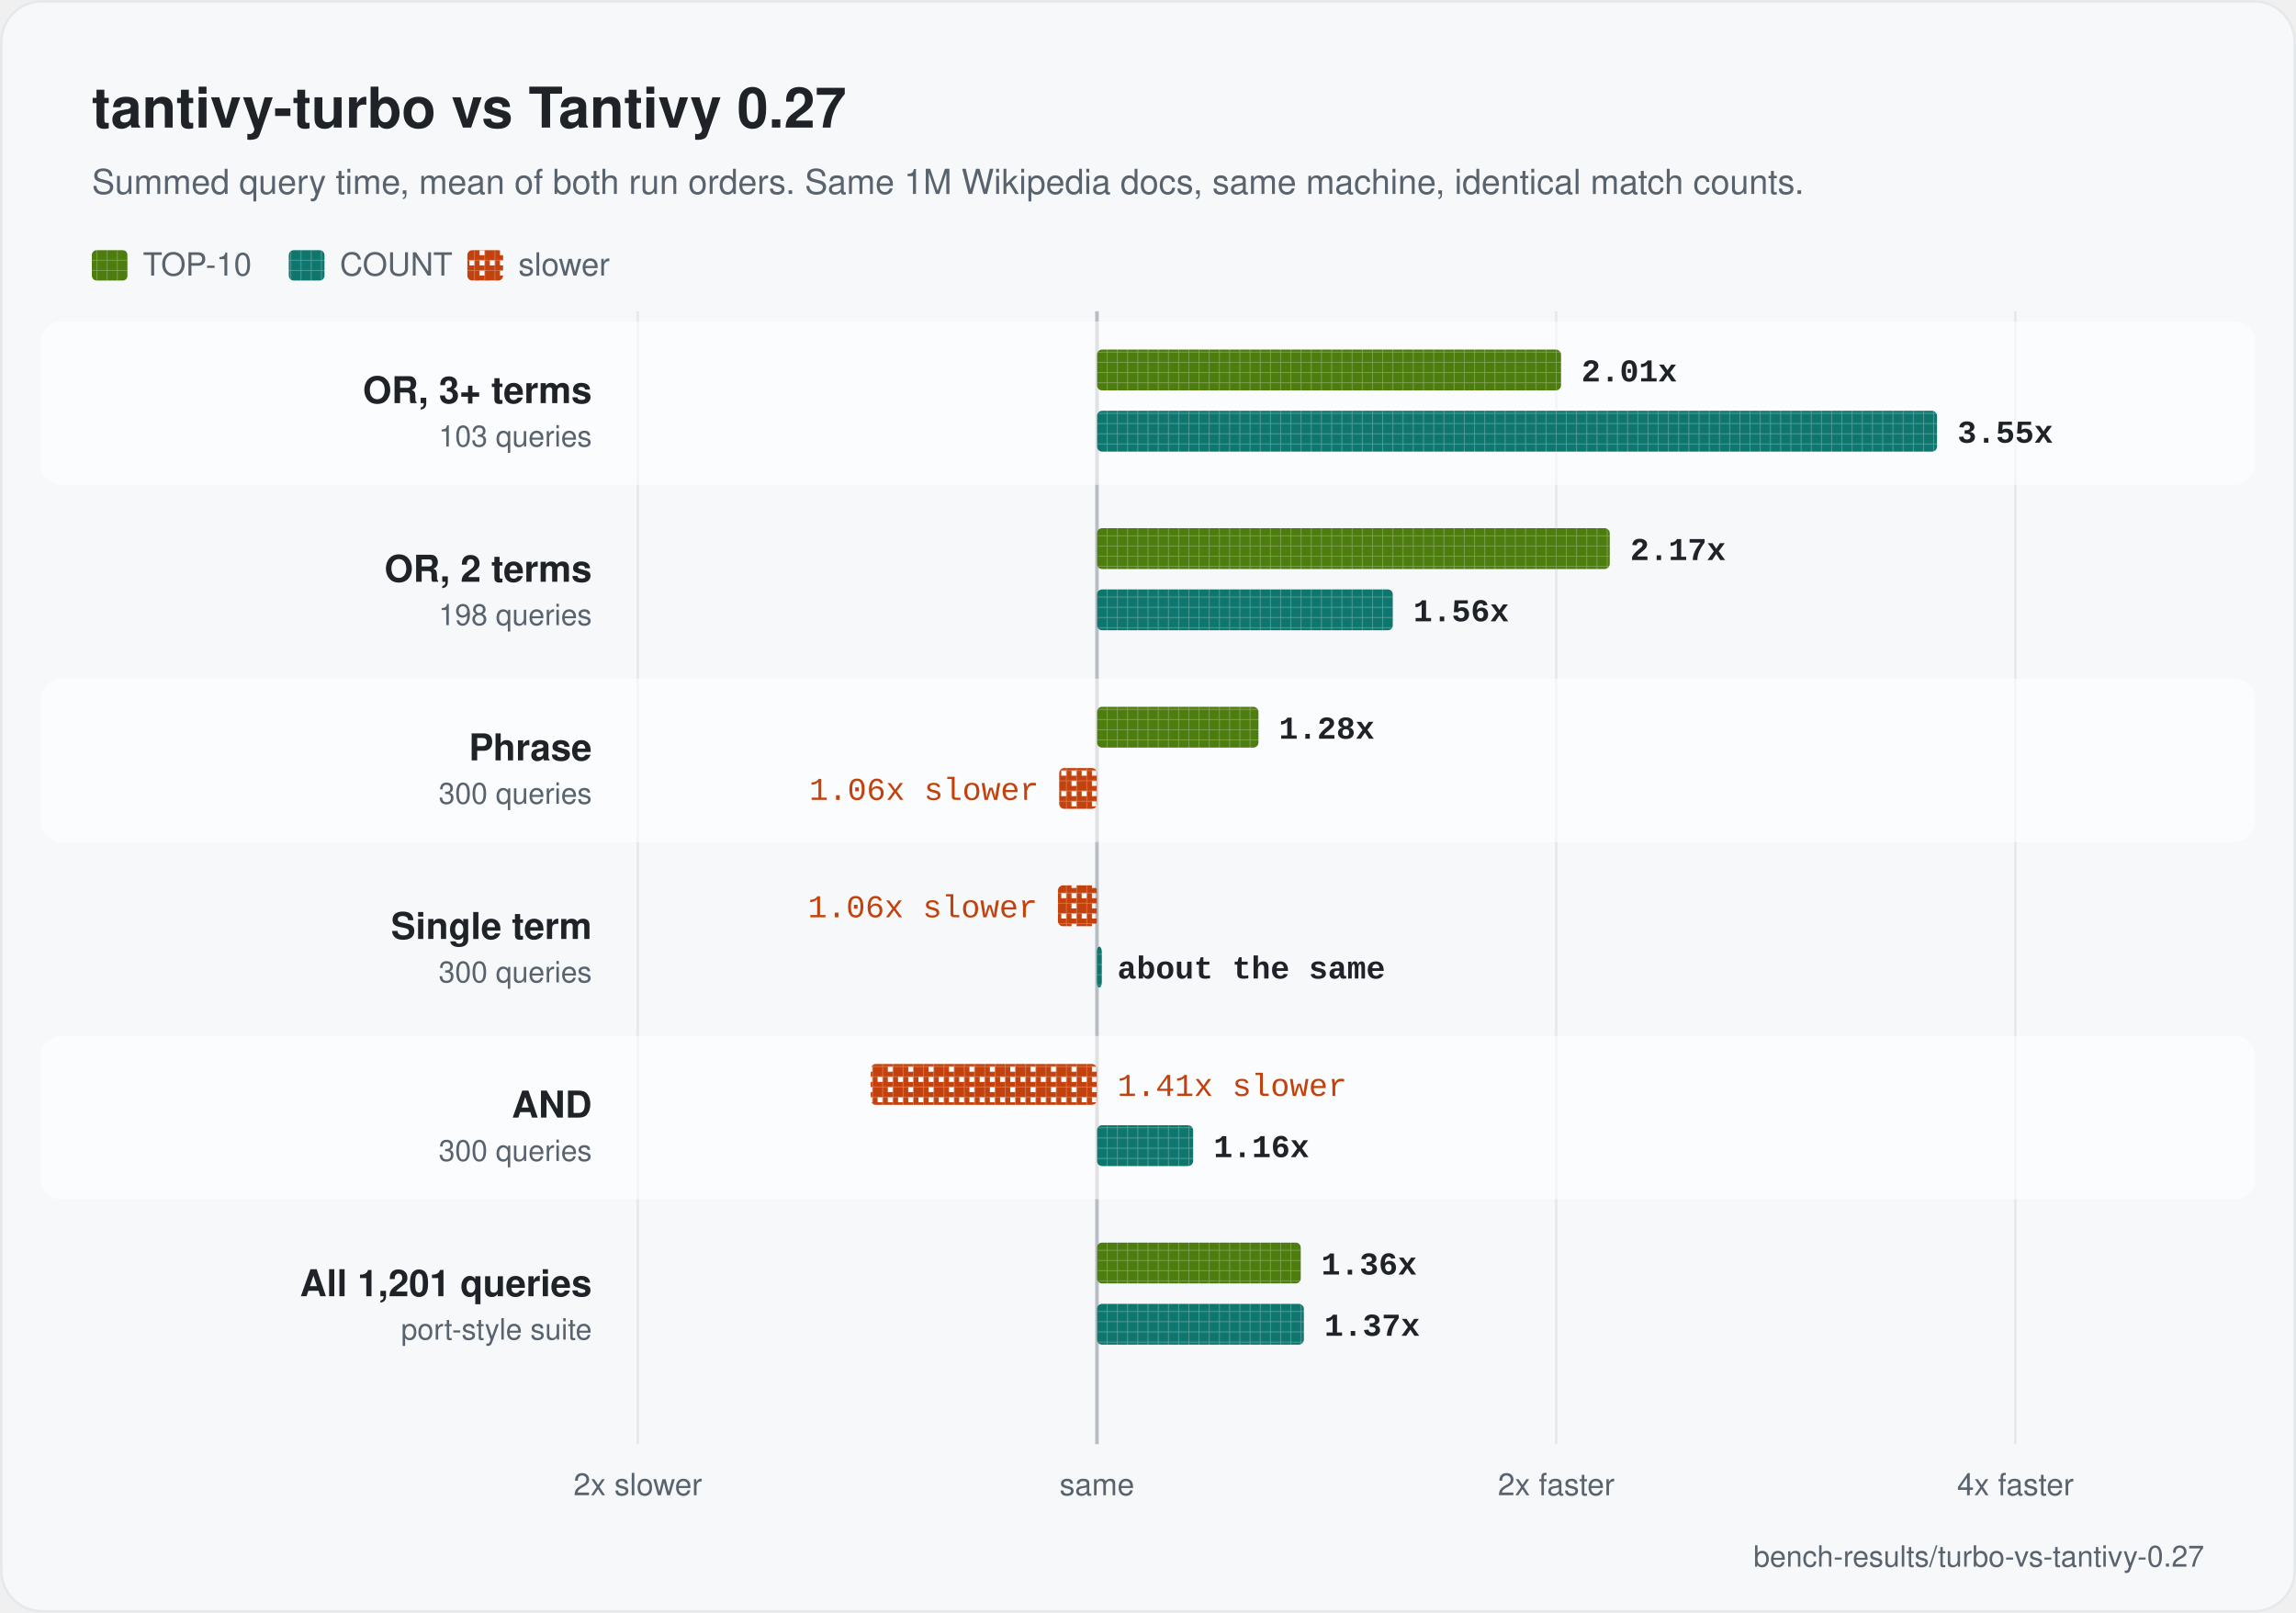
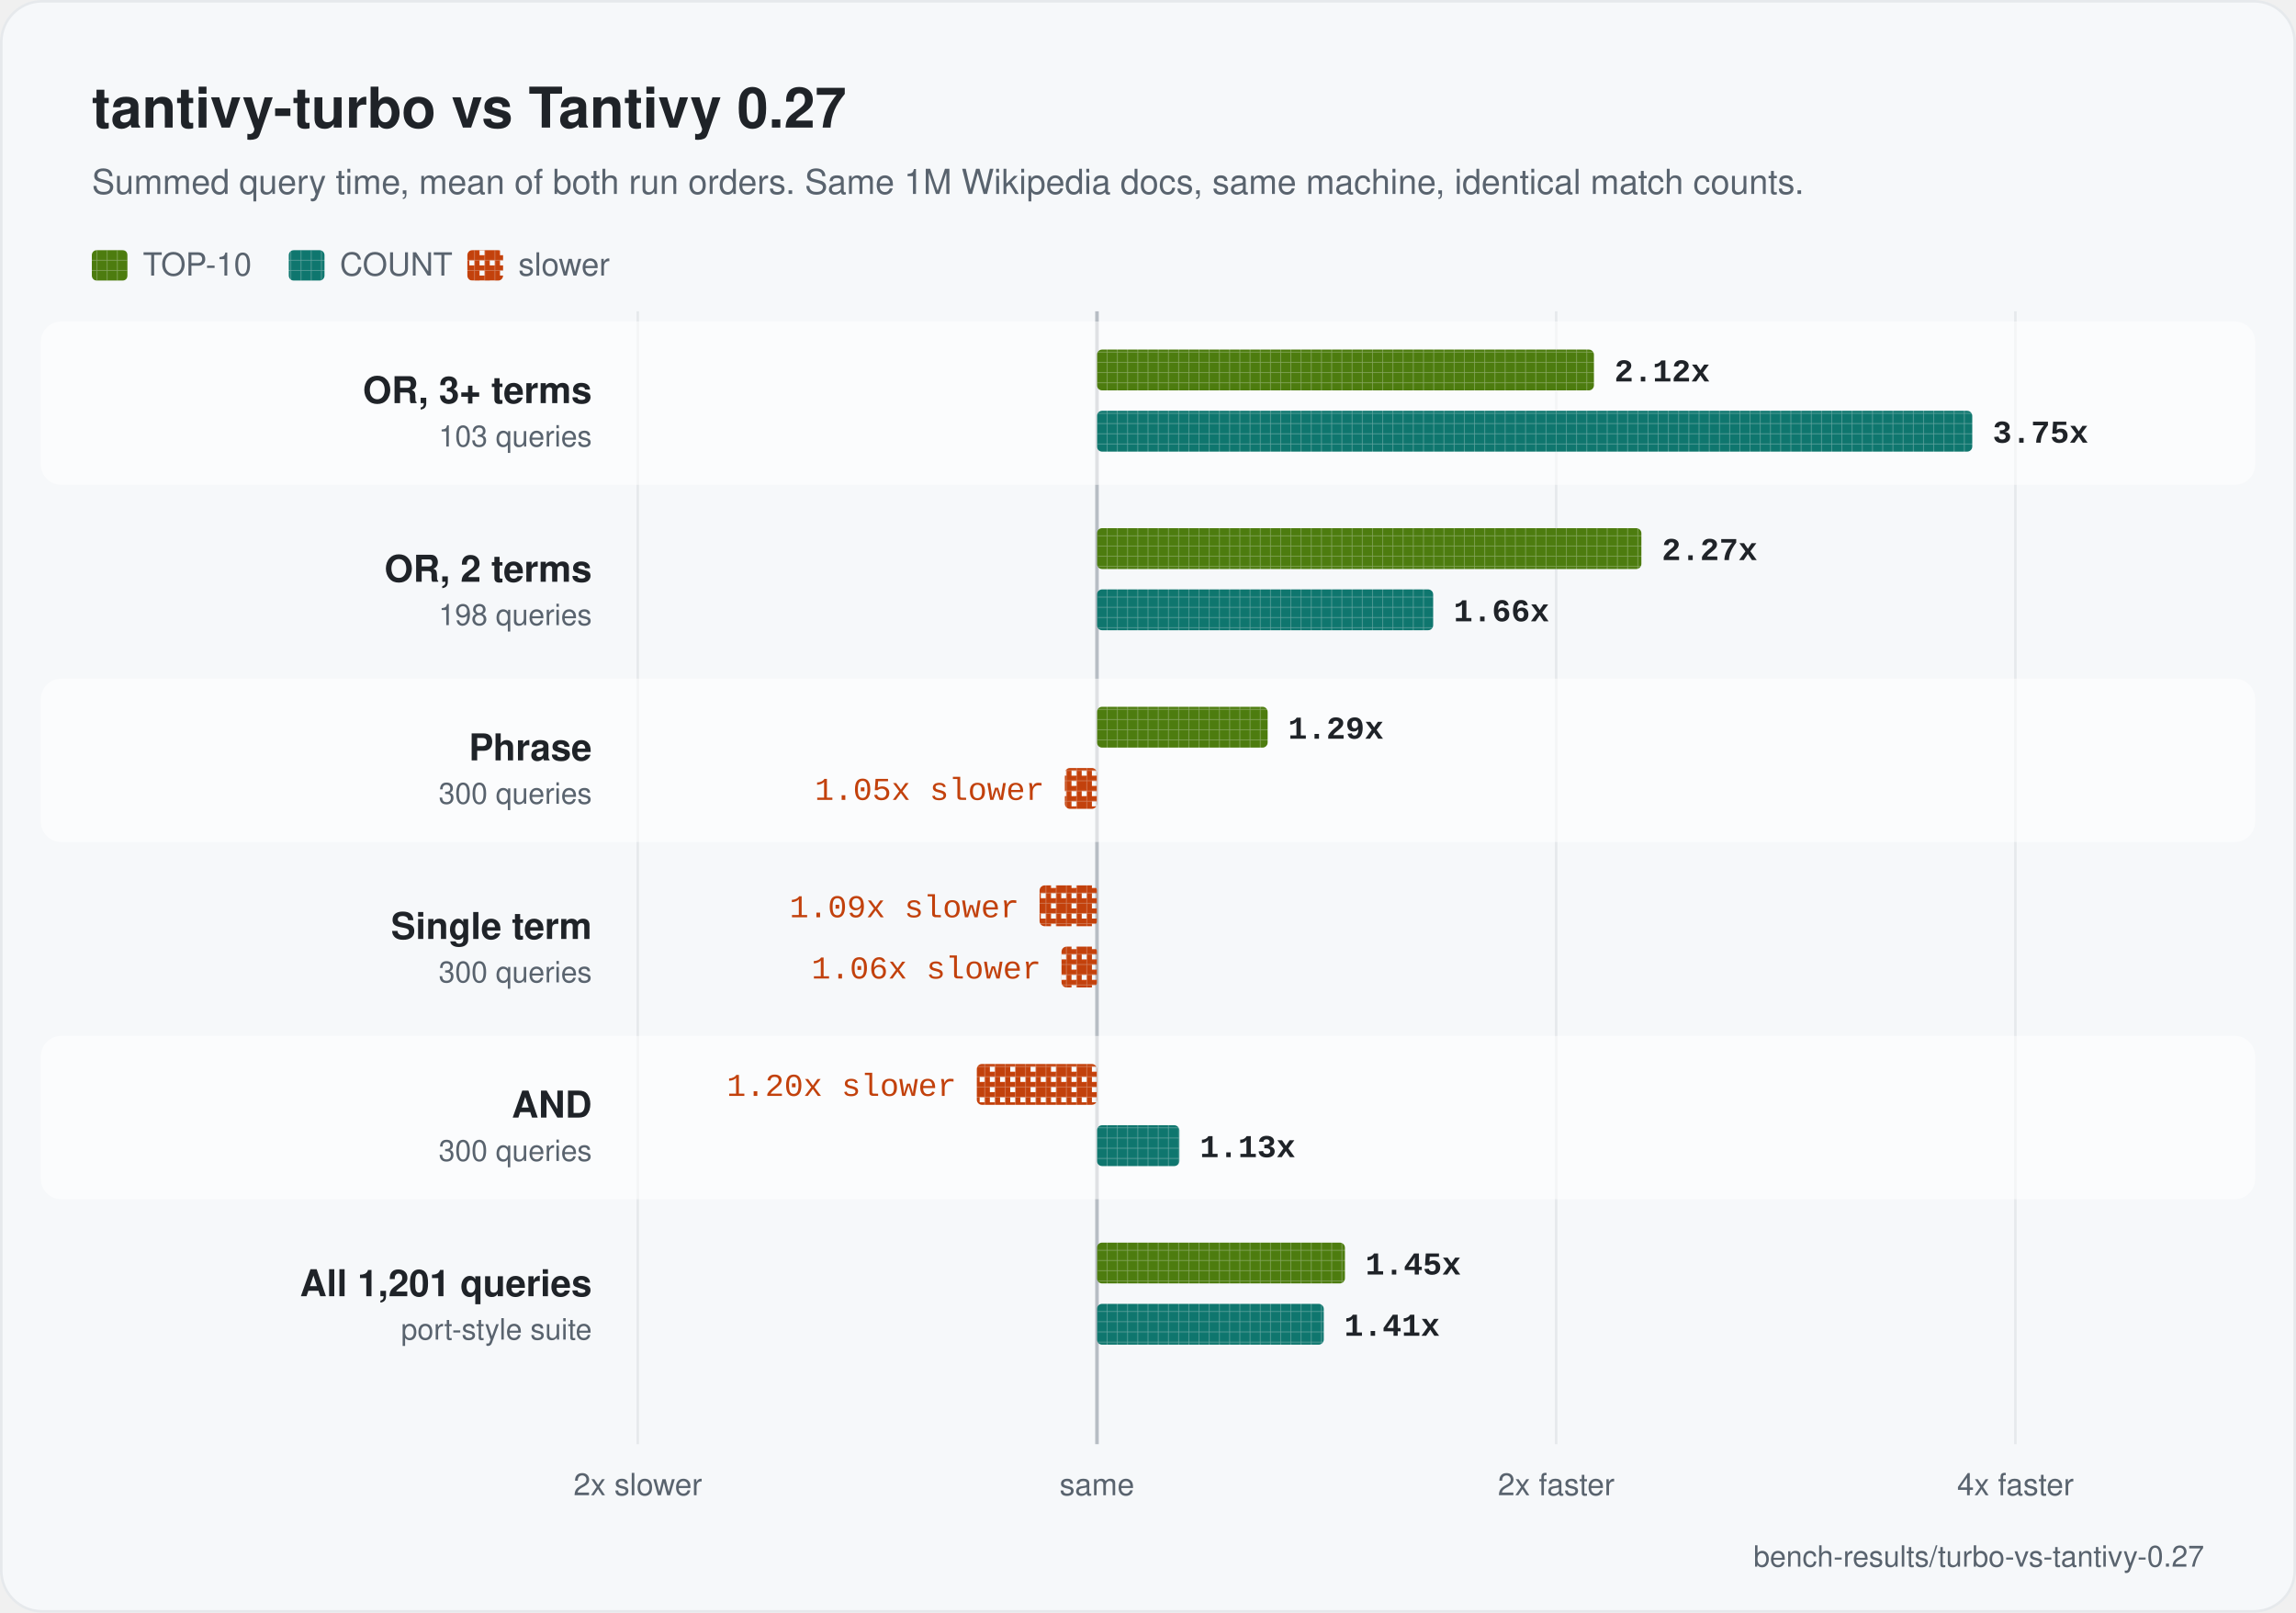
<svg xmlns="http://www.w3.org/2000/svg" width="900" height="632" viewBox="0 0 900 632">
  <defs>
    <pattern id="fast6" width="8" height="8" patternUnits="userSpaceOnUse">
      <rect x="0" y="0" width="2" height="2" fill="#4d7c0f" />
      <rect x="4" y="0" width="2" height="2" fill="#4d7c0f" />
      <rect x="2" y="2" width="2" height="2" fill="#4d7c0f" />
      <rect x="0" y="4" width="2" height="2" fill="#4d7c0f" />
      <rect x="4" y="4" width="2" height="2" fill="#4d7c0f" />
      <rect x="6" y="6" width="2" height="2" fill="#4d7c0f" />
    </pattern>
    <pattern id="fast10" width="8" height="8" patternUnits="userSpaceOnUse">
      <rect x="0" y="0" width="2" height="2" fill="#4d7c0f" />
      <rect x="2" y="0" width="2" height="2" fill="#4d7c0f" />
      <rect x="4" y="0" width="2" height="2" fill="#4d7c0f" />
      <rect x="2" y="2" width="2" height="2" fill="#4d7c0f" />
      <rect x="6" y="2" width="2" height="2" fill="#4d7c0f" />
      <rect x="0" y="4" width="2" height="2" fill="#4d7c0f" />
      <rect x="4" y="4" width="2" height="2" fill="#4d7c0f" />
      <rect x="6" y="4" width="2" height="2" fill="#4d7c0f" />
      <rect x="2" y="6" width="2" height="2" fill="#4d7c0f" />
      <rect x="6" y="6" width="2" height="2" fill="#4d7c0f" />
    </pattern>
    <pattern id="fast13" width="8" height="8" patternUnits="userSpaceOnUse">
      <rect x="0" y="0" width="2" height="2" fill="#4d7c0f" />
      <rect x="2" y="0" width="2" height="2" fill="#4d7c0f" />
      <rect x="4" y="0" width="2" height="2" fill="#4d7c0f" />
      <rect x="6" y="0" width="2" height="2" fill="#4d7c0f" />
      <rect x="0" y="2" width="2" height="2" fill="#4d7c0f" />
      <rect x="2" y="2" width="2" height="2" fill="#4d7c0f" />
      <rect x="6" y="2" width="2" height="2" fill="#4d7c0f" />
      <rect x="0" y="4" width="2" height="2" fill="#4d7c0f" />
      <rect x="2" y="4" width="2" height="2" fill="#4d7c0f" />
      <rect x="4" y="4" width="2" height="2" fill="#4d7c0f" />
      <rect x="6" y="4" width="2" height="2" fill="#4d7c0f" />
      <rect x="2" y="6" width="2" height="2" fill="#4d7c0f" />
      <rect x="6" y="6" width="2" height="2" fill="#4d7c0f" />
    </pattern>
    <pattern id="fast16" width="8" height="8" patternUnits="userSpaceOnUse">
      <rect x="0" y="0" width="2" height="2" fill="#4d7c0f" />
      <rect x="2" y="0" width="2" height="2" fill="#4d7c0f" />
      <rect x="4" y="0" width="2" height="2" fill="#4d7c0f" />
      <rect x="6" y="0" width="2" height="2" fill="#4d7c0f" />
      <rect x="0" y="2" width="2" height="2" fill="#4d7c0f" />
      <rect x="2" y="2" width="2" height="2" fill="#4d7c0f" />
      <rect x="4" y="2" width="2" height="2" fill="#4d7c0f" />
      <rect x="6" y="2" width="2" height="2" fill="#4d7c0f" />
      <rect x="0" y="4" width="2" height="2" fill="#4d7c0f" />
      <rect x="2" y="4" width="2" height="2" fill="#4d7c0f" />
      <rect x="4" y="4" width="2" height="2" fill="#4d7c0f" />
      <rect x="6" y="4" width="2" height="2" fill="#4d7c0f" />
      <rect x="0" y="6" width="2" height="2" fill="#4d7c0f" />
      <rect x="2" y="6" width="2" height="2" fill="#4d7c0f" />
      <rect x="4" y="6" width="2" height="2" fill="#4d7c0f" />
      <rect x="6" y="6" width="2" height="2" fill="#4d7c0f" />
    </pattern>
    <pattern id="fast26" width="8" height="8" patternUnits="userSpaceOnUse">
      <rect x="0" y="0" width="2" height="2" fill="#0f766e" />
      <rect x="4" y="0" width="2" height="2" fill="#0f766e" />
      <rect x="2" y="2" width="2" height="2" fill="#0f766e" />
      <rect x="0" y="4" width="2" height="2" fill="#0f766e" />
      <rect x="4" y="4" width="2" height="2" fill="#0f766e" />
      <rect x="6" y="6" width="2" height="2" fill="#0f766e" />
    </pattern>
    <pattern id="fast210" width="8" height="8" patternUnits="userSpaceOnUse">
      <rect x="0" y="0" width="2" height="2" fill="#0f766e" />
      <rect x="2" y="0" width="2" height="2" fill="#0f766e" />
      <rect x="4" y="0" width="2" height="2" fill="#0f766e" />
      <rect x="2" y="2" width="2" height="2" fill="#0f766e" />
      <rect x="6" y="2" width="2" height="2" fill="#0f766e" />
      <rect x="0" y="4" width="2" height="2" fill="#0f766e" />
      <rect x="4" y="4" width="2" height="2" fill="#0f766e" />
      <rect x="6" y="4" width="2" height="2" fill="#0f766e" />
      <rect x="2" y="6" width="2" height="2" fill="#0f766e" />
      <rect x="6" y="6" width="2" height="2" fill="#0f766e" />
    </pattern>
    <pattern id="fast213" width="8" height="8" patternUnits="userSpaceOnUse">
      <rect x="0" y="0" width="2" height="2" fill="#0f766e" />
      <rect x="2" y="0" width="2" height="2" fill="#0f766e" />
      <rect x="4" y="0" width="2" height="2" fill="#0f766e" />
      <rect x="6" y="0" width="2" height="2" fill="#0f766e" />
      <rect x="0" y="2" width="2" height="2" fill="#0f766e" />
      <rect x="2" y="2" width="2" height="2" fill="#0f766e" />
      <rect x="6" y="2" width="2" height="2" fill="#0f766e" />
      <rect x="0" y="4" width="2" height="2" fill="#0f766e" />
      <rect x="2" y="4" width="2" height="2" fill="#0f766e" />
      <rect x="4" y="4" width="2" height="2" fill="#0f766e" />
      <rect x="6" y="4" width="2" height="2" fill="#0f766e" />
      <rect x="2" y="6" width="2" height="2" fill="#0f766e" />
      <rect x="6" y="6" width="2" height="2" fill="#0f766e" />
    </pattern>
    <pattern id="fast216" width="8" height="8" patternUnits="userSpaceOnUse">
      <rect x="0" y="0" width="2" height="2" fill="#0f766e" />
      <rect x="2" y="0" width="2" height="2" fill="#0f766e" />
      <rect x="4" y="0" width="2" height="2" fill="#0f766e" />
      <rect x="6" y="0" width="2" height="2" fill="#0f766e" />
      <rect x="0" y="2" width="2" height="2" fill="#0f766e" />
      <rect x="2" y="2" width="2" height="2" fill="#0f766e" />
      <rect x="4" y="2" width="2" height="2" fill="#0f766e" />
      <rect x="6" y="2" width="2" height="2" fill="#0f766e" />
      <rect x="0" y="4" width="2" height="2" fill="#0f766e" />
      <rect x="2" y="4" width="2" height="2" fill="#0f766e" />
      <rect x="4" y="4" width="2" height="2" fill="#0f766e" />
      <rect x="6" y="4" width="2" height="2" fill="#0f766e" />
      <rect x="0" y="6" width="2" height="2" fill="#0f766e" />
      <rect x="2" y="6" width="2" height="2" fill="#0f766e" />
      <rect x="4" y="6" width="2" height="2" fill="#0f766e" />
      <rect x="6" y="6" width="2" height="2" fill="#0f766e" />
    </pattern>
    <pattern id="slow6" width="8" height="8" patternUnits="userSpaceOnUse">
      <rect x="0" y="0" width="2" height="2" fill="#c2410c" />
      <rect x="4" y="0" width="2" height="2" fill="#c2410c" />
      <rect x="2" y="2" width="2" height="2" fill="#c2410c" />
      <rect x="0" y="4" width="2" height="2" fill="#c2410c" />
      <rect x="4" y="4" width="2" height="2" fill="#c2410c" />
      <rect x="6" y="6" width="2" height="2" fill="#c2410c" />
    </pattern>
    <pattern id="slow10" width="8" height="8" patternUnits="userSpaceOnUse">
      <rect x="0" y="0" width="2" height="2" fill="#c2410c" />
      <rect x="2" y="0" width="2" height="2" fill="#c2410c" />
      <rect x="4" y="0" width="2" height="2" fill="#c2410c" />
      <rect x="2" y="2" width="2" height="2" fill="#c2410c" />
      <rect x="6" y="2" width="2" height="2" fill="#c2410c" />
      <rect x="0" y="4" width="2" height="2" fill="#c2410c" />
      <rect x="4" y="4" width="2" height="2" fill="#c2410c" />
      <rect x="6" y="4" width="2" height="2" fill="#c2410c" />
      <rect x="2" y="6" width="2" height="2" fill="#c2410c" />
      <rect x="6" y="6" width="2" height="2" fill="#c2410c" />
    </pattern>
    <pattern id="slow13" width="8" height="8" patternUnits="userSpaceOnUse">
      <rect x="0" y="0" width="2" height="2" fill="#c2410c" />
      <rect x="2" y="0" width="2" height="2" fill="#c2410c" />
      <rect x="4" y="0" width="2" height="2" fill="#c2410c" />
      <rect x="6" y="0" width="2" height="2" fill="#c2410c" />
      <rect x="0" y="2" width="2" height="2" fill="#c2410c" />
      <rect x="2" y="2" width="2" height="2" fill="#c2410c" />
      <rect x="6" y="2" width="2" height="2" fill="#c2410c" />
      <rect x="0" y="4" width="2" height="2" fill="#c2410c" />
      <rect x="2" y="4" width="2" height="2" fill="#c2410c" />
      <rect x="4" y="4" width="2" height="2" fill="#c2410c" />
      <rect x="6" y="4" width="2" height="2" fill="#c2410c" />
      <rect x="2" y="6" width="2" height="2" fill="#c2410c" />
      <rect x="6" y="6" width="2" height="2" fill="#c2410c" />
    </pattern>
    <pattern id="slow16" width="8" height="8" patternUnits="userSpaceOnUse">
      <rect x="0" y="0" width="2" height="2" fill="#c2410c" />
      <rect x="2" y="0" width="2" height="2" fill="#c2410c" />
      <rect x="4" y="0" width="2" height="2" fill="#c2410c" />
      <rect x="6" y="0" width="2" height="2" fill="#c2410c" />
      <rect x="0" y="2" width="2" height="2" fill="#c2410c" />
      <rect x="2" y="2" width="2" height="2" fill="#c2410c" />
      <rect x="4" y="2" width="2" height="2" fill="#c2410c" />
      <rect x="6" y="2" width="2" height="2" fill="#c2410c" />
      <rect x="0" y="4" width="2" height="2" fill="#c2410c" />
      <rect x="2" y="4" width="2" height="2" fill="#c2410c" />
      <rect x="4" y="4" width="2" height="2" fill="#c2410c" />
      <rect x="6" y="4" width="2" height="2" fill="#c2410c" />
      <rect x="0" y="6" width="2" height="2" fill="#c2410c" />
      <rect x="2" y="6" width="2" height="2" fill="#c2410c" />
      <rect x="4" y="6" width="2" height="2" fill="#c2410c" />
      <rect x="6" y="6" width="2" height="2" fill="#c2410c" />
    </pattern>
    <pattern id="neutral6" width="8" height="8" patternUnits="userSpaceOnUse">
      <rect x="0" y="0" width="2" height="2" fill="#8c959f" />
      <rect x="4" y="0" width="2" height="2" fill="#8c959f" />
      <rect x="2" y="2" width="2" height="2" fill="#8c959f" />
      <rect x="0" y="4" width="2" height="2" fill="#8c959f" />
      <rect x="4" y="4" width="2" height="2" fill="#8c959f" />
      <rect x="6" y="6" width="2" height="2" fill="#8c959f" />
    </pattern>
    <pattern id="neutral10" width="8" height="8" patternUnits="userSpaceOnUse">
      <rect x="0" y="0" width="2" height="2" fill="#8c959f" />
      <rect x="2" y="0" width="2" height="2" fill="#8c959f" />
      <rect x="4" y="0" width="2" height="2" fill="#8c959f" />
      <rect x="2" y="2" width="2" height="2" fill="#8c959f" />
      <rect x="6" y="2" width="2" height="2" fill="#8c959f" />
      <rect x="0" y="4" width="2" height="2" fill="#8c959f" />
      <rect x="4" y="4" width="2" height="2" fill="#8c959f" />
      <rect x="6" y="4" width="2" height="2" fill="#8c959f" />
      <rect x="2" y="6" width="2" height="2" fill="#8c959f" />
      <rect x="6" y="6" width="2" height="2" fill="#8c959f" />
    </pattern>
    <pattern id="neutral13" width="8" height="8" patternUnits="userSpaceOnUse">
      <rect x="0" y="0" width="2" height="2" fill="#8c959f" />
      <rect x="2" y="0" width="2" height="2" fill="#8c959f" />
      <rect x="4" y="0" width="2" height="2" fill="#8c959f" />
      <rect x="6" y="0" width="2" height="2" fill="#8c959f" />
      <rect x="0" y="2" width="2" height="2" fill="#8c959f" />
      <rect x="2" y="2" width="2" height="2" fill="#8c959f" />
      <rect x="6" y="2" width="2" height="2" fill="#8c959f" />
      <rect x="0" y="4" width="2" height="2" fill="#8c959f" />
      <rect x="2" y="4" width="2" height="2" fill="#8c959f" />
      <rect x="4" y="4" width="2" height="2" fill="#8c959f" />
      <rect x="6" y="4" width="2" height="2" fill="#8c959f" />
      <rect x="2" y="6" width="2" height="2" fill="#8c959f" />
      <rect x="6" y="6" width="2" height="2" fill="#8c959f" />
    </pattern>
    <pattern id="neutral16" width="8" height="8" patternUnits="userSpaceOnUse">
      <rect x="0" y="0" width="2" height="2" fill="#8c959f" />
      <rect x="2" y="0" width="2" height="2" fill="#8c959f" />
      <rect x="4" y="0" width="2" height="2" fill="#8c959f" />
      <rect x="6" y="0" width="2" height="2" fill="#8c959f" />
      <rect x="0" y="2" width="2" height="2" fill="#8c959f" />
      <rect x="2" y="2" width="2" height="2" fill="#8c959f" />
      <rect x="4" y="2" width="2" height="2" fill="#8c959f" />
      <rect x="6" y="2" width="2" height="2" fill="#8c959f" />
      <rect x="0" y="4" width="2" height="2" fill="#8c959f" />
      <rect x="2" y="4" width="2" height="2" fill="#8c959f" />
      <rect x="4" y="4" width="2" height="2" fill="#8c959f" />
      <rect x="6" y="4" width="2" height="2" fill="#8c959f" />
      <rect x="0" y="6" width="2" height="2" fill="#8c959f" />
      <rect x="2" y="6" width="2" height="2" fill="#8c959f" />
      <rect x="4" y="6" width="2" height="2" fill="#8c959f" />
      <rect x="6" y="6" width="2" height="2" fill="#8c959f" />
    </pattern>
    <pattern id="ink6" width="8" height="8" patternUnits="userSpaceOnUse">
      <rect x="0" y="0" width="2" height="2" fill="#1f2328" />
      <rect x="4" y="0" width="2" height="2" fill="#1f2328" />
      <rect x="2" y="2" width="2" height="2" fill="#1f2328" />
      <rect x="0" y="4" width="2" height="2" fill="#1f2328" />
      <rect x="4" y="4" width="2" height="2" fill="#1f2328" />
      <rect x="6" y="6" width="2" height="2" fill="#1f2328" />
    </pattern>
    <pattern id="ink10" width="8" height="8" patternUnits="userSpaceOnUse">
      <rect x="0" y="0" width="2" height="2" fill="#1f2328" />
      <rect x="2" y="0" width="2" height="2" fill="#1f2328" />
      <rect x="4" y="0" width="2" height="2" fill="#1f2328" />
      <rect x="2" y="2" width="2" height="2" fill="#1f2328" />
      <rect x="6" y="2" width="2" height="2" fill="#1f2328" />
      <rect x="0" y="4" width="2" height="2" fill="#1f2328" />
      <rect x="4" y="4" width="2" height="2" fill="#1f2328" />
      <rect x="6" y="4" width="2" height="2" fill="#1f2328" />
      <rect x="2" y="6" width="2" height="2" fill="#1f2328" />
      <rect x="6" y="6" width="2" height="2" fill="#1f2328" />
    </pattern>
    <pattern id="ink13" width="8" height="8" patternUnits="userSpaceOnUse">
      <rect x="0" y="0" width="2" height="2" fill="#1f2328" />
      <rect x="2" y="0" width="2" height="2" fill="#1f2328" />
      <rect x="4" y="0" width="2" height="2" fill="#1f2328" />
      <rect x="6" y="0" width="2" height="2" fill="#1f2328" />
      <rect x="0" y="2" width="2" height="2" fill="#1f2328" />
      <rect x="2" y="2" width="2" height="2" fill="#1f2328" />
      <rect x="6" y="2" width="2" height="2" fill="#1f2328" />
      <rect x="0" y="4" width="2" height="2" fill="#1f2328" />
      <rect x="2" y="4" width="2" height="2" fill="#1f2328" />
      <rect x="4" y="4" width="2" height="2" fill="#1f2328" />
      <rect x="6" y="4" width="2" height="2" fill="#1f2328" />
      <rect x="2" y="6" width="2" height="2" fill="#1f2328" />
      <rect x="6" y="6" width="2" height="2" fill="#1f2328" />
    </pattern>
    <pattern id="ink16" width="8" height="8" patternUnits="userSpaceOnUse">
      <rect x="0" y="0" width="2" height="2" fill="#1f2328" />
      <rect x="2" y="0" width="2" height="2" fill="#1f2328" />
      <rect x="4" y="0" width="2" height="2" fill="#1f2328" />
      <rect x="6" y="0" width="2" height="2" fill="#1f2328" />
      <rect x="0" y="2" width="2" height="2" fill="#1f2328" />
      <rect x="2" y="2" width="2" height="2" fill="#1f2328" />
      <rect x="4" y="2" width="2" height="2" fill="#1f2328" />
      <rect x="6" y="2" width="2" height="2" fill="#1f2328" />
      <rect x="0" y="4" width="2" height="2" fill="#1f2328" />
      <rect x="2" y="4" width="2" height="2" fill="#1f2328" />
      <rect x="4" y="4" width="2" height="2" fill="#1f2328" />
      <rect x="6" y="4" width="2" height="2" fill="#1f2328" />
      <rect x="0" y="6" width="2" height="2" fill="#1f2328" />
      <rect x="2" y="6" width="2" height="2" fill="#1f2328" />
      <rect x="4" y="6" width="2" height="2" fill="#1f2328" />
      <rect x="6" y="6" width="2" height="2" fill="#1f2328" />
    </pattern>
  </defs>
  <rect x="0.5" y="0.5" width="899" height="631" rx="16" fill="#f6f8fa" stroke="#e6e9ec" />
  <text x="36.0" y="50.0" font-size="22" font-weight="650" fill="#1f2328" text-anchor="start" font-family="-apple-system, BlinkMacSystemFont, 'Segoe UI', Helvetica, Arial, sans-serif" opacity="1">tantivy-turbo vs Tantivy 0.27</text>
  <text x="36.0" y="76.0" font-size="13.5" font-weight="400" fill="#59636e" text-anchor="start" font-family="-apple-system, BlinkMacSystemFont, 'Segoe UI', Helvetica, Arial, sans-serif" opacity="1">Summed query time, mean of both run orders. Same 1M Wikipedia docs, same machine, identical match counts.</text>
  <rect x="36" y="98" width="14" height="12" rx="2" fill="url(#fast16)" />
  <text x="56.0" y="108.0" font-size="12.5" font-weight="400" fill="#59636e" text-anchor="start" font-family="-apple-system, BlinkMacSystemFont, 'Segoe UI', Helvetica, Arial, sans-serif" opacity="1">TOP-10</text>
  <rect x="113.2" y="98" width="14" height="12" rx="2" fill="url(#fast216)" />
  <text x="133.2" y="108.0" font-size="12.5" font-weight="400" fill="#59636e" text-anchor="start" font-family="-apple-system, BlinkMacSystemFont, 'Segoe UI', Helvetica, Arial, sans-serif" opacity="1">COUNT</text>
  <rect x="183.2" y="98" width="14" height="12" rx="2" fill="url(#slow13)" />
  <text x="203.2" y="108.0" font-size="12.5" font-weight="400" fill="#59636e" text-anchor="start" font-family="-apple-system, BlinkMacSystemFont, 'Segoe UI', Helvetica, Arial, sans-serif" opacity="1">slower</text>
  <line x1="250.0" y1="122" x2="250.0" y2="566" stroke="#e6e9ec" stroke-width="1" />
  <text x="250.0" y="586.0" font-size="12" font-weight="400" fill="#59636e" text-anchor="middle" font-family="-apple-system, BlinkMacSystemFont, 'Segoe UI', Helvetica, Arial, sans-serif" opacity="1">2x slower</text>
  <line x1="430.0" y1="122" x2="430.0" y2="566" stroke="#b7bdc4" stroke-width="1.4" />
  <text x="430.0" y="586.0" font-size="12" font-weight="400" fill="#59636e" text-anchor="middle" font-family="-apple-system, BlinkMacSystemFont, 'Segoe UI', Helvetica, Arial, sans-serif" opacity="1">same</text>
  <line x1="610.0" y1="122" x2="610.0" y2="566" stroke="#e6e9ec" stroke-width="1" />
  <text x="610.0" y="586.0" font-size="12" font-weight="400" fill="#59636e" text-anchor="middle" font-family="-apple-system, BlinkMacSystemFont, 'Segoe UI', Helvetica, Arial, sans-serif" opacity="1">2x faster</text>
  <line x1="790.0" y1="122" x2="790.0" y2="566" stroke="#e6e9ec" stroke-width="1" />
  <text x="790.0" y="586.0" font-size="12" font-weight="400" fill="#59636e" text-anchor="middle" font-family="-apple-system, BlinkMacSystemFont, 'Segoe UI', Helvetica, Arial, sans-serif" opacity="1">4x faster</text>
  <rect x="16" y="126" width="868" height="64" rx="8" fill="#ffffff" opacity="0.55" />
  <text x="232.0" y="158.0" font-size="14.5" font-weight="550" fill="#1f2328" text-anchor="end" font-family="-apple-system, BlinkMacSystemFont, 'Segoe UI', Helvetica, Arial, sans-serif" opacity="1">OR, 3+ terms</text>
  <text x="232.0" y="175.0" font-size="11.5" font-weight="400" fill="#59636e" text-anchor="end" font-family="-apple-system, BlinkMacSystemFont, 'Segoe UI', Helvetica, Arial, sans-serif" opacity="1">103 queries</text>
-   <rect x="430.0" y="137" width="181.9" height="16" rx="2" fill="url(#fast16)" />
-   <text x="619.9" y="149.5" font-size="12.5" font-weight="600" fill="#1f2328" text-anchor="start" font-family="ui-monospace, SFMono-Regular, Menlo, Consolas, 'Liberation Mono', monospace" opacity="1">2.01x</text>
-   <rect x="430.0" y="161" width="329.3" height="16" rx="2" fill="url(#fast216)" />
-   <text x="767.3" y="173.5" font-size="12.5" font-weight="600" fill="#1f2328" text-anchor="start" font-family="ui-monospace, SFMono-Regular, Menlo, Consolas, 'Liberation Mono', monospace" opacity="1">3.55x</text>
+   <rect x="430.0" y="137" width="194.8" height="16" rx="2" fill="url(#fast16)" />
+   <text x="632.8" y="149.5" font-size="12.5" font-weight="600" fill="#1f2328" text-anchor="start" font-family="ui-monospace, SFMono-Regular, Menlo, Consolas, 'Liberation Mono', monospace" opacity="1">2.12x</text>
+   <rect x="430.0" y="161" width="343.1" height="16" rx="2" fill="url(#fast216)" />
+   <text x="781.1" y="173.5" font-size="12.5" font-weight="600" fill="#1f2328" text-anchor="start" font-family="ui-monospace, SFMono-Regular, Menlo, Consolas, 'Liberation Mono', monospace" opacity="1">3.75x</text>
  <text x="232.0" y="228.0" font-size="14.5" font-weight="550" fill="#1f2328" text-anchor="end" font-family="-apple-system, BlinkMacSystemFont, 'Segoe UI', Helvetica, Arial, sans-serif" opacity="1">OR, 2 terms</text>
  <text x="232.0" y="245.0" font-size="11.5" font-weight="400" fill="#59636e" text-anchor="end" font-family="-apple-system, BlinkMacSystemFont, 'Segoe UI', Helvetica, Arial, sans-serif" opacity="1">198 queries</text>
-   <rect x="430.0" y="207" width="201.0" height="16" rx="2" fill="url(#fast16)" />
-   <text x="639.0" y="219.5" font-size="12.5" font-weight="600" fill="#1f2328" text-anchor="start" font-family="ui-monospace, SFMono-Regular, Menlo, Consolas, 'Liberation Mono', monospace" opacity="1">2.17x</text>
-   <rect x="430.0" y="231" width="116.0" height="16" rx="2" fill="url(#fast216)" />
-   <text x="554.0" y="243.5" font-size="12.5" font-weight="600" fill="#1f2328" text-anchor="start" font-family="ui-monospace, SFMono-Regular, Menlo, Consolas, 'Liberation Mono', monospace" opacity="1">1.56x</text>
+   <rect x="430.0" y="207" width="213.4" height="16" rx="2" fill="url(#fast16)" />
+   <text x="651.4" y="219.5" font-size="12.5" font-weight="600" fill="#1f2328" text-anchor="start" font-family="ui-monospace, SFMono-Regular, Menlo, Consolas, 'Liberation Mono', monospace" opacity="1">2.27x</text>
+   <rect x="430.0" y="231" width="131.8" height="16" rx="2" fill="url(#fast216)" />
+   <text x="569.8" y="243.5" font-size="12.5" font-weight="600" fill="#1f2328" text-anchor="start" font-family="ui-monospace, SFMono-Regular, Menlo, Consolas, 'Liberation Mono', monospace" opacity="1">1.66x</text>
  <rect x="16" y="266" width="868" height="64" rx="8" fill="#ffffff" opacity="0.55" />
  <text x="232.0" y="298.0" font-size="14.5" font-weight="550" fill="#1f2328" text-anchor="end" font-family="-apple-system, BlinkMacSystemFont, 'Segoe UI', Helvetica, Arial, sans-serif" opacity="1">Phrase</text>
  <text x="232.0" y="315.0" font-size="11.5" font-weight="400" fill="#59636e" text-anchor="end" font-family="-apple-system, BlinkMacSystemFont, 'Segoe UI', Helvetica, Arial, sans-serif" opacity="1">300 queries</text>
-   <rect x="430.0" y="277" width="63.3" height="16" rx="2" fill="url(#fast16)" />
-   <text x="501.3" y="289.5" font-size="12.5" font-weight="600" fill="#1f2328" text-anchor="start" font-family="ui-monospace, SFMono-Regular, Menlo, Consolas, 'Liberation Mono', monospace" opacity="1">1.28x</text>
-   <rect x="415.2" y="301" width="14.8" height="16" rx="2" fill="url(#slow13)" />
-   <text x="407.2" y="313.5" font-size="12.5" font-weight="400" fill="#c2410c" text-anchor="end" font-family="ui-monospace, SFMono-Regular, Menlo, Consolas, 'Liberation Mono', monospace" opacity="1">1.06x slower</text>
+   <rect x="430.0" y="277" width="66.9" height="16" rx="2" fill="url(#fast16)" />
+   <text x="504.9" y="289.5" font-size="12.5" font-weight="600" fill="#1f2328" text-anchor="start" font-family="ui-monospace, SFMono-Regular, Menlo, Consolas, 'Liberation Mono', monospace" opacity="1">1.29x</text>
+   <rect x="417.4" y="301" width="12.6" height="16" rx="2" fill="url(#slow13)" />
+   <text x="409.4" y="313.5" font-size="12.5" font-weight="400" fill="#c2410c" text-anchor="end" font-family="ui-monospace, SFMono-Regular, Menlo, Consolas, 'Liberation Mono', monospace" opacity="1">1.05x slower</text>
  <text x="232.0" y="368.0" font-size="14.5" font-weight="550" fill="#1f2328" text-anchor="end" font-family="-apple-system, BlinkMacSystemFont, 'Segoe UI', Helvetica, Arial, sans-serif" opacity="1">Single term</text>
  <text x="232.0" y="385.0" font-size="11.5" font-weight="400" fill="#59636e" text-anchor="end" font-family="-apple-system, BlinkMacSystemFont, 'Segoe UI', Helvetica, Arial, sans-serif" opacity="1">300 queries</text>
-   <rect x="414.7" y="347" width="15.3" height="16" rx="2" fill="url(#slow13)" />
-   <text x="406.7" y="359.5" font-size="12.5" font-weight="400" fill="#c2410c" text-anchor="end" font-family="ui-monospace, SFMono-Regular, Menlo, Consolas, 'Liberation Mono', monospace" opacity="1">1.06x slower</text>
-   <rect x="429.9" y="371" width="2.0" height="16" rx="2" fill="url(#fast216)" />
-   <text x="438.0" y="383.5" font-size="12.5" font-weight="600" fill="#1f2328" text-anchor="start" font-family="ui-monospace, SFMono-Regular, Menlo, Consolas, 'Liberation Mono', monospace" opacity="1">about the same</text>
+   <rect x="407.5" y="347" width="22.5" height="16" rx="2" fill="url(#slow13)" />
+   <text x="399.5" y="359.5" font-size="12.5" font-weight="400" fill="#c2410c" text-anchor="end" font-family="ui-monospace, SFMono-Regular, Menlo, Consolas, 'Liberation Mono', monospace" opacity="1">1.09x slower</text>
+   <rect x="416.1" y="371" width="13.9" height="16" rx="2" fill="url(#slow13)" />
+   <text x="408.1" y="383.5" font-size="12.5" font-weight="400" fill="#c2410c" text-anchor="end" font-family="ui-monospace, SFMono-Regular, Menlo, Consolas, 'Liberation Mono', monospace" opacity="1">1.06x slower</text>
  <rect x="16" y="406" width="868" height="64" rx="8" fill="#ffffff" opacity="0.55" />
  <text x="232.0" y="438.0" font-size="14.5" font-weight="550" fill="#1f2328" text-anchor="end" font-family="-apple-system, BlinkMacSystemFont, 'Segoe UI', Helvetica, Arial, sans-serif" opacity="1">AND</text>
  <text x="232.0" y="455.0" font-size="11.5" font-weight="400" fill="#59636e" text-anchor="end" font-family="-apple-system, BlinkMacSystemFont, 'Segoe UI', Helvetica, Arial, sans-serif" opacity="1">300 queries</text>
-   <rect x="341.3" y="417" width="88.7" height="16" rx="2" fill="url(#slow13)" />
-   <text x="438.0" y="429.5" font-size="12.5" font-weight="400" fill="#c2410c" text-anchor="start" font-family="ui-monospace, SFMono-Regular, Menlo, Consolas, 'Liberation Mono', monospace" opacity="1">1.41x slower</text>
-   <rect x="430.0" y="441" width="37.7" height="16" rx="2" fill="url(#fast216)" />
-   <text x="475.7" y="453.5" font-size="12.5" font-weight="600" fill="#1f2328" text-anchor="start" font-family="ui-monospace, SFMono-Regular, Menlo, Consolas, 'Liberation Mono', monospace" opacity="1">1.16x</text>
+   <rect x="382.9" y="417" width="47.1" height="16" rx="2" fill="url(#slow13)" />
+   <text x="374.9" y="429.5" font-size="12.5" font-weight="400" fill="#c2410c" text-anchor="end" font-family="ui-monospace, SFMono-Regular, Menlo, Consolas, 'Liberation Mono', monospace" opacity="1">1.20x slower</text>
+   <rect x="430.0" y="441" width="32.3" height="16" rx="2" fill="url(#fast216)" />
+   <text x="470.3" y="453.5" font-size="12.5" font-weight="600" fill="#1f2328" text-anchor="start" font-family="ui-monospace, SFMono-Regular, Menlo, Consolas, 'Liberation Mono', monospace" opacity="1">1.13x</text>
  <text x="232.0" y="508.0" font-size="14.5" font-weight="550" fill="#1f2328" text-anchor="end" font-family="-apple-system, BlinkMacSystemFont, 'Segoe UI', Helvetica, Arial, sans-serif" opacity="1">All 1,201 queries</text>
  <text x="232.0" y="525.0" font-size="11.5" font-weight="400" fill="#59636e" text-anchor="end" font-family="-apple-system, BlinkMacSystemFont, 'Segoe UI', Helvetica, Arial, sans-serif" opacity="1">port-style suite</text>
-   <rect x="430.0" y="487" width="79.9" height="16" rx="2" fill="url(#fast16)" />
-   <text x="517.9" y="499.5" font-size="12.5" font-weight="600" fill="#1f2328" text-anchor="start" font-family="ui-monospace, SFMono-Regular, Menlo, Consolas, 'Liberation Mono', monospace" opacity="1">1.36x</text>
-   <rect x="430.0" y="511" width="81.1" height="16" rx="2" fill="url(#fast216)" />
-   <text x="519.1" y="523.5" font-size="12.5" font-weight="600" fill="#1f2328" text-anchor="start" font-family="ui-monospace, SFMono-Regular, Menlo, Consolas, 'Liberation Mono', monospace" opacity="1">1.37x</text>
+   <rect x="430.0" y="487" width="97.2" height="16" rx="2" fill="url(#fast16)" />
+   <text x="535.2" y="499.5" font-size="12.5" font-weight="600" fill="#1f2328" text-anchor="start" font-family="ui-monospace, SFMono-Regular, Menlo, Consolas, 'Liberation Mono', monospace" opacity="1">1.45x</text>
+   <rect x="430.0" y="511" width="88.9" height="16" rx="2" fill="url(#fast216)" />
+   <text x="526.9" y="523.5" font-size="12.5" font-weight="600" fill="#1f2328" text-anchor="start" font-family="ui-monospace, SFMono-Regular, Menlo, Consolas, 'Liberation Mono', monospace" opacity="1">1.41x</text>
  <text x="864.0" y="614.0" font-size="11.5" font-weight="400" fill="#59636e" text-anchor="end" font-family="-apple-system, BlinkMacSystemFont, 'Segoe UI', Helvetica, Arial, sans-serif" opacity="1">bench-results/turbo-vs-tantivy-0.27</text>
</svg>
